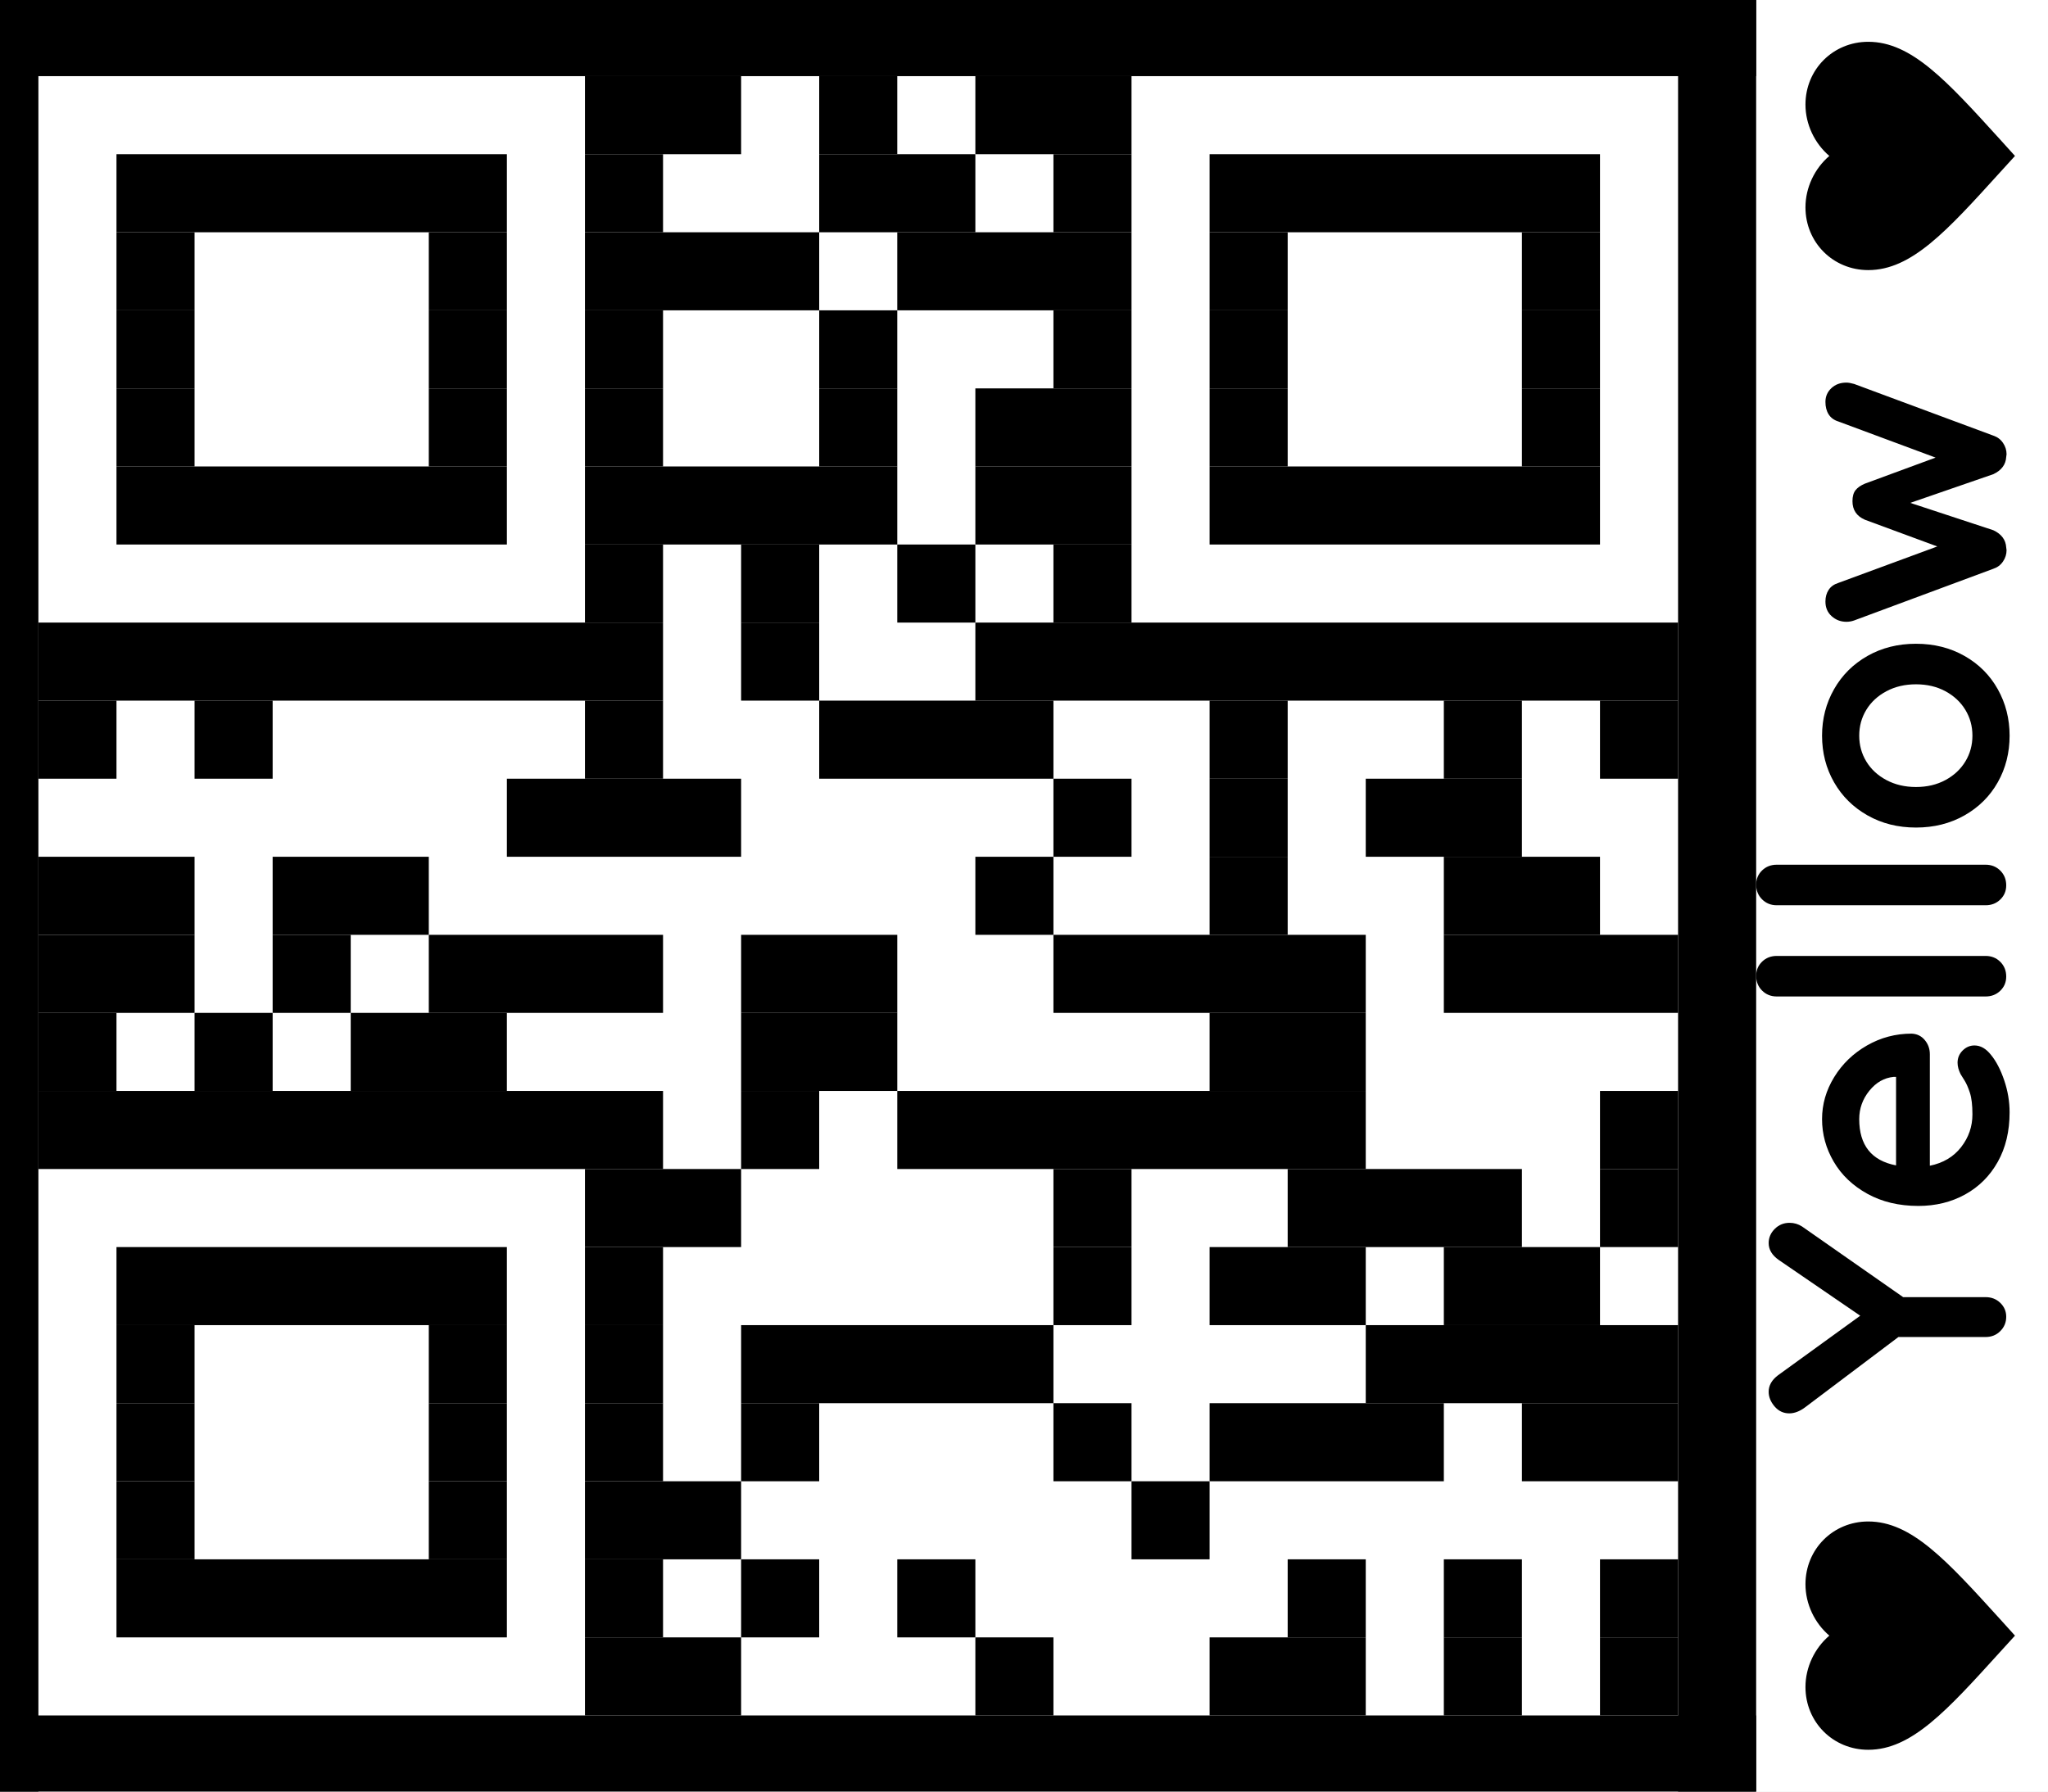
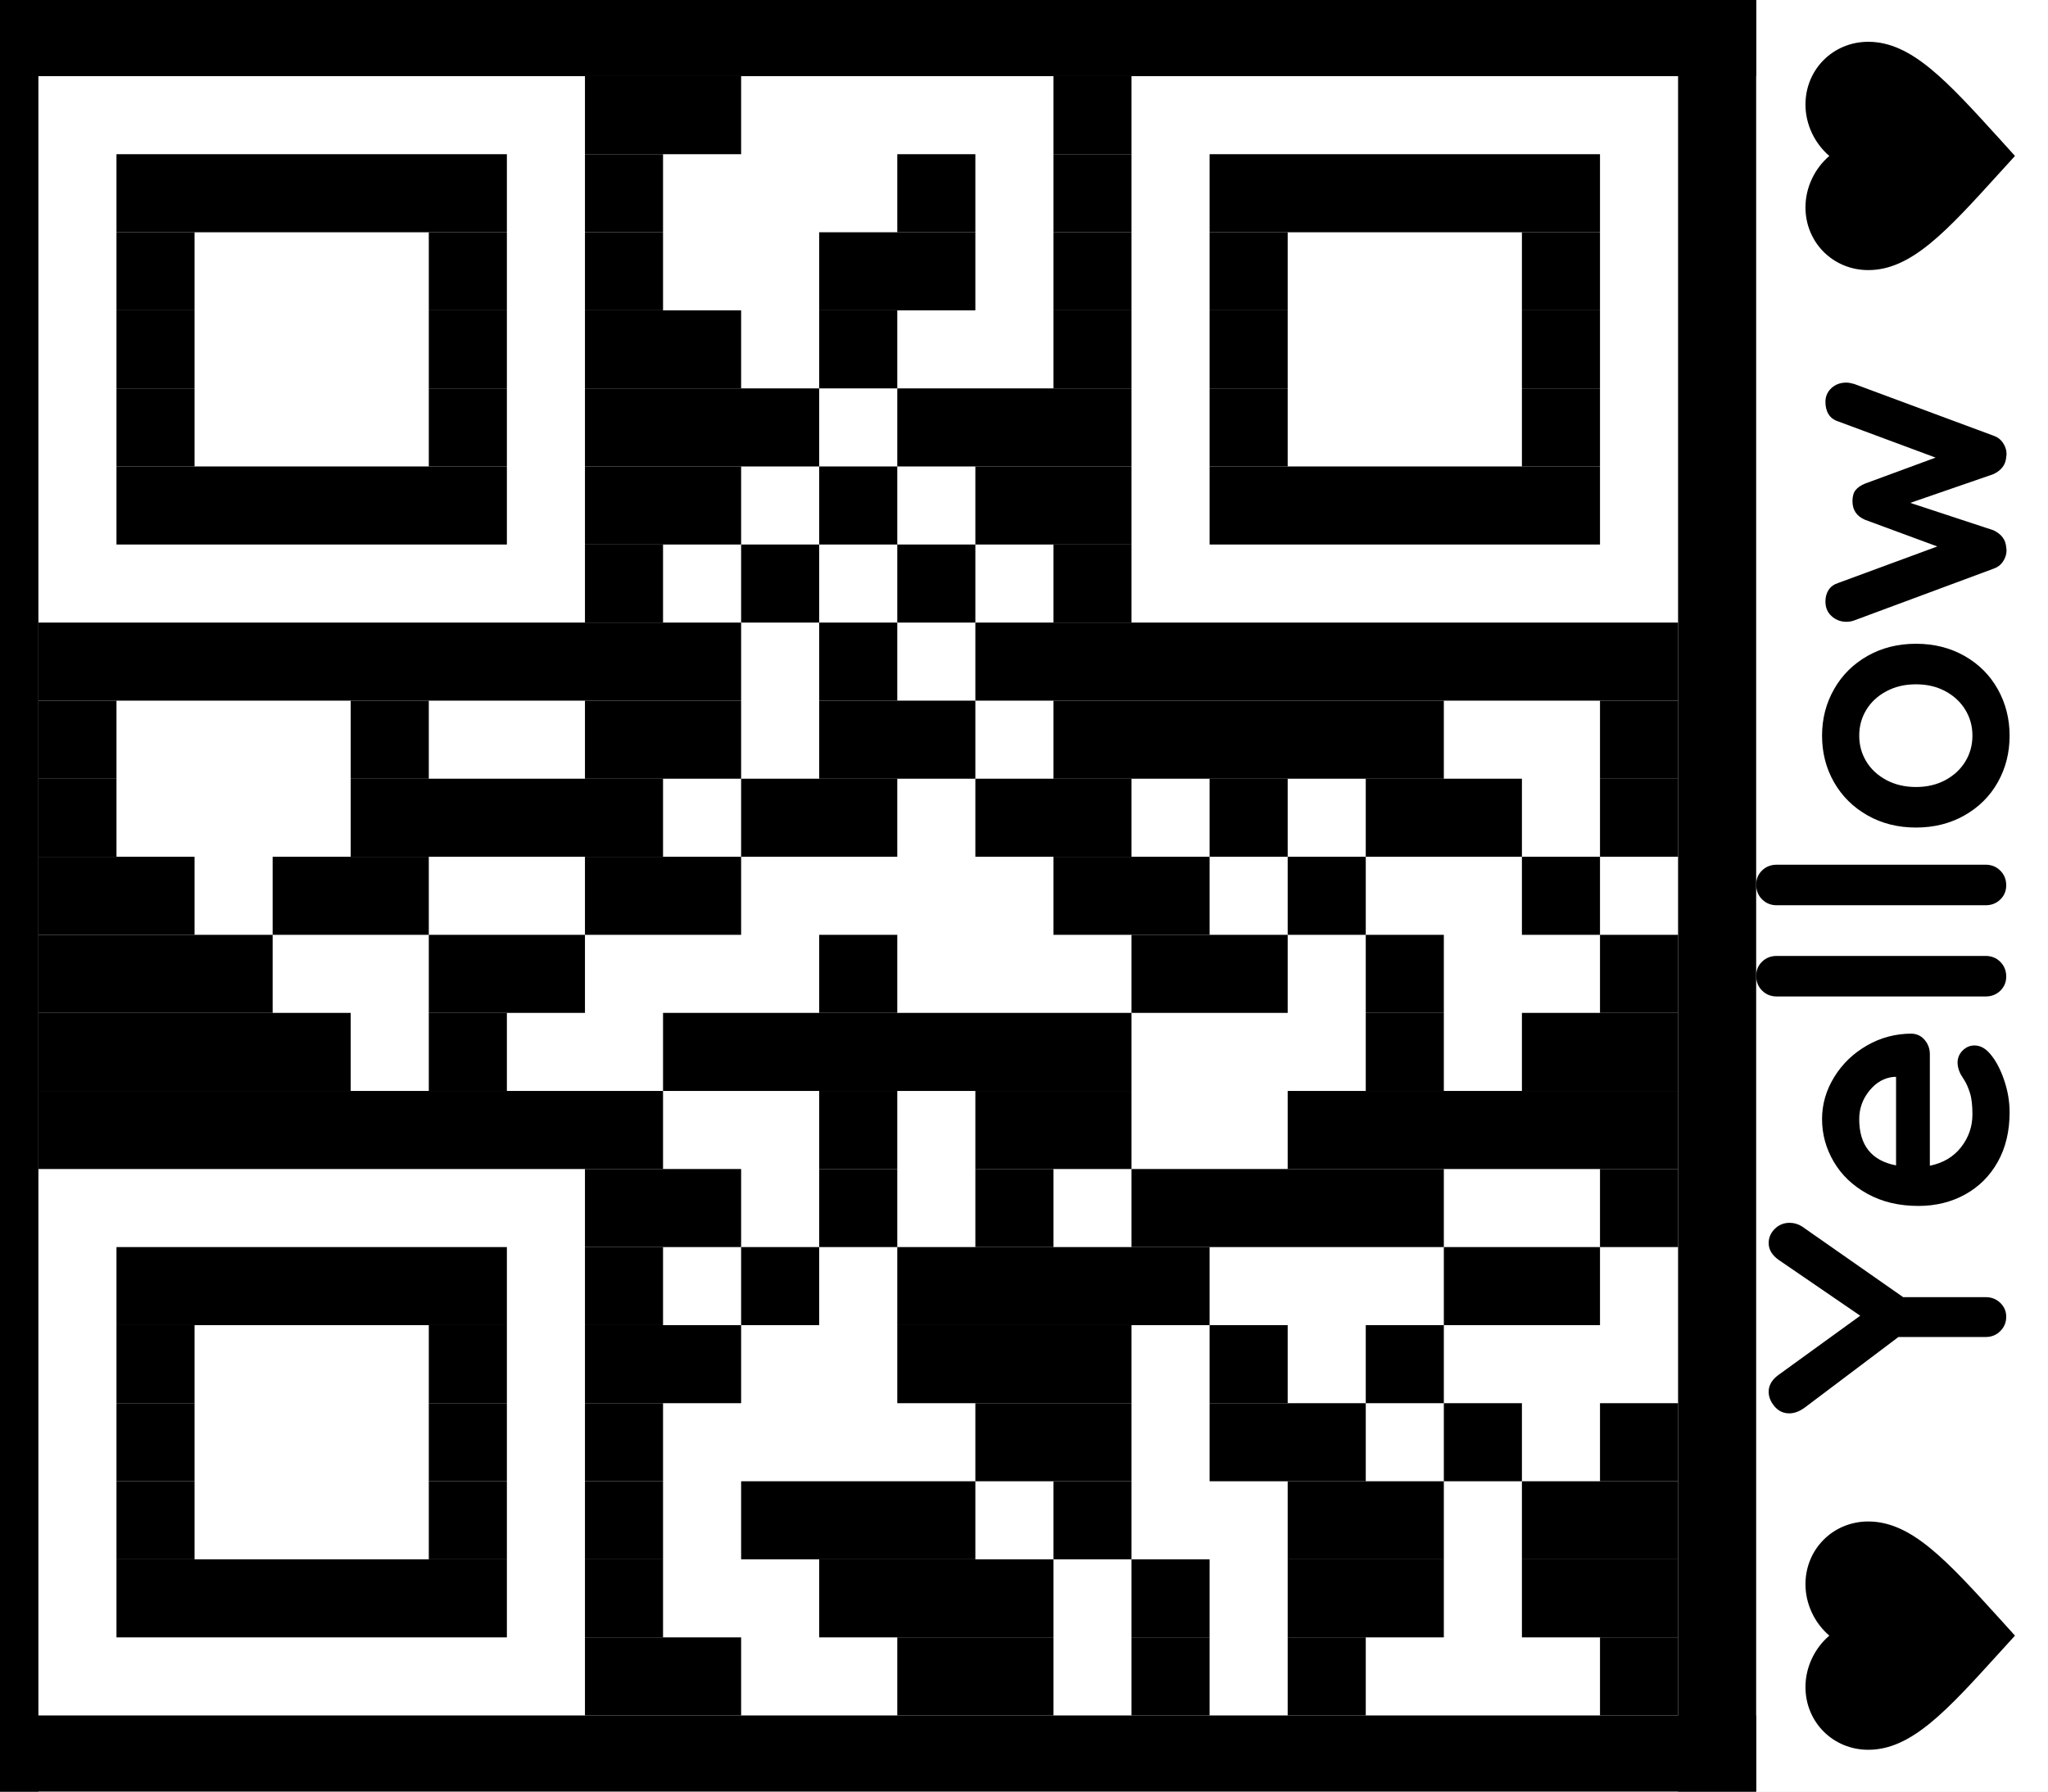
<svg xmlns="http://www.w3.org/2000/svg" width="16.0mm" height="14.0mm" viewBox="0 0 16.0 14.0">
  <rect width="16.0" height="14.0" fill="#fff" />
  <g id="qr" fill="#000">
    <rect x="0" y="0" width="13.72" height="0.595" />
    <rect x="0" y="13.405" width="13.72" height="0.595" />
    <rect x="0" y="0" width="0.3" height="14" />
    <rect x="13.11" y="0" width="0.61" height="14" />
    <rect x="4.57" y="0.595" width="1.22" height="0.61" />
-     <rect x="6.4" y="0.595" width="0.61" height="0.61" />
-     <rect x="7.62" y="0.595" width="1.22" height="0.61" />
+     <rect x="8.23" y="0.595" width="0.61" height="0.61" />
    <rect x="0.91" y="1.205" width="3.05" height="0.61" />
    <rect x="4.57" y="1.205" width="0.61" height="0.61" />
-     <rect x="6.4" y="1.205" width="1.22" height="0.61" />
+     <rect x="7.01" y="1.205" width="0.61" height="0.61" />
    <rect x="8.23" y="1.205" width="0.61" height="0.61" />
    <rect x="9.45" y="1.205" width="3.05" height="0.61" />
    <rect x="0.91" y="1.815" width="0.61" height="0.61" />
    <rect x="3.35" y="1.815" width="0.61" height="0.61" />
-     <rect x="4.57" y="1.815" width="1.83" height="0.61" />
-     <rect x="7.01" y="1.815" width="1.83" height="0.61" />
+     <rect x="4.57" y="1.815" width="0.61" height="0.61" />
+     <rect x="6.4" y="1.815" width="1.22" height="0.61" />
+     <rect x="8.23" y="1.815" width="0.61" height="0.61" />
    <rect x="9.45" y="1.815" width="0.61" height="0.61" />
    <rect x="11.89" y="1.815" width="0.61" height="0.61" />
    <rect x="0.91" y="2.425" width="0.61" height="0.61" />
    <rect x="3.35" y="2.425" width="0.61" height="0.61" />
-     <rect x="4.57" y="2.425" width="0.61" height="0.61" />
+     <rect x="4.57" y="2.425" width="1.22" height="0.61" />
    <rect x="6.4" y="2.425" width="0.61" height="0.61" />
    <rect x="8.23" y="2.425" width="0.61" height="0.61" />
    <rect x="9.45" y="2.425" width="0.61" height="0.61" />
    <rect x="11.89" y="2.425" width="0.61" height="0.61" />
    <rect x="0.91" y="3.035" width="0.61" height="0.61" />
    <rect x="3.35" y="3.035" width="0.61" height="0.61" />
-     <rect x="4.57" y="3.035" width="0.61" height="0.61" />
-     <rect x="6.4" y="3.035" width="0.61" height="0.61" />
-     <rect x="7.62" y="3.035" width="1.22" height="0.61" />
+     <rect x="4.57" y="3.035" width="1.83" height="0.61" />
+     <rect x="7.01" y="3.035" width="1.83" height="0.61" />
    <rect x="9.45" y="3.035" width="0.61" height="0.61" />
    <rect x="11.89" y="3.035" width="0.61" height="0.61" />
    <rect x="0.91" y="3.645" width="3.05" height="0.61" />
-     <rect x="4.57" y="3.645" width="2.44" height="0.61" />
+     <rect x="4.57" y="3.645" width="1.22" height="0.61" />
+     <rect x="6.4" y="3.645" width="0.61" height="0.61" />
    <rect x="7.62" y="3.645" width="1.22" height="0.61" />
    <rect x="9.45" y="3.645" width="3.05" height="0.61" />
    <rect x="4.57" y="4.255" width="0.61" height="0.61" />
    <rect x="5.79" y="4.255" width="0.61" height="0.61" />
    <rect x="7.01" y="4.255" width="0.61" height="0.61" />
    <rect x="8.23" y="4.255" width="0.61" height="0.61" />
-     <rect x="0.3" y="4.865" width="4.88" height="0.61" />
-     <rect x="5.79" y="4.865" width="0.61" height="0.61" />
+     <rect x="0.3" y="4.865" width="5.49" height="0.61" />
+     <rect x="6.4" y="4.865" width="0.61" height="0.61" />
    <rect x="7.62" y="4.865" width="5.49" height="0.61" />
    <rect x="0.3" y="5.475" width="0.61" height="0.61" />
-     <rect x="1.52" y="5.475" width="0.61" height="0.61" />
-     <rect x="4.57" y="5.475" width="0.61" height="0.61" />
-     <rect x="6.4" y="5.475" width="1.83" height="0.61" />
-     <rect x="9.45" y="5.475" width="0.61" height="0.61" />
-     <rect x="11.28" y="5.475" width="0.61" height="0.61" />
+     <rect x="2.74" y="5.475" width="0.61" height="0.61" />
+     <rect x="4.57" y="5.475" width="1.22" height="0.61" />
+     <rect x="6.4" y="5.475" width="1.22" height="0.61" />
+     <rect x="8.23" y="5.475" width="3.05" height="0.61" />
    <rect x="12.5" y="5.475" width="0.61" height="0.61" />
-     <rect x="3.96" y="6.085" width="1.83" height="0.61" />
-     <rect x="8.23" y="6.085" width="0.61" height="0.61" />
+     <rect x="0.3" y="6.085" width="0.61" height="0.61" />
+     <rect x="2.74" y="6.085" width="2.44" height="0.61" />
+     <rect x="5.79" y="6.085" width="1.22" height="0.61" />
+     <rect x="7.62" y="6.085" width="1.22" height="0.61" />
    <rect x="9.45" y="6.085" width="0.61" height="0.61" />
    <rect x="10.67" y="6.085" width="1.22" height="0.61" />
+     <rect x="12.5" y="6.085" width="0.61" height="0.61" />
    <rect x="0.3" y="6.695" width="1.22" height="0.61" />
    <rect x="2.13" y="6.695" width="1.22" height="0.61" />
-     <rect x="7.62" y="6.695" width="0.61" height="0.61" />
-     <rect x="9.45" y="6.695" width="0.61" height="0.61" />
-     <rect x="11.28" y="6.695" width="1.22" height="0.61" />
-     <rect x="0.3" y="7.305" width="1.22" height="0.61" />
-     <rect x="2.13" y="7.305" width="0.61" height="0.61" />
-     <rect x="3.35" y="7.305" width="1.83" height="0.61" />
-     <rect x="5.79" y="7.305" width="1.22" height="0.61" />
-     <rect x="8.23" y="7.305" width="2.44" height="0.61" />
-     <rect x="11.28" y="7.305" width="1.83" height="0.61" />
-     <rect x="0.3" y="7.915" width="0.61" height="0.61" />
-     <rect x="1.52" y="7.915" width="0.61" height="0.61" />
-     <rect x="2.74" y="7.915" width="1.22" height="0.61" />
-     <rect x="5.79" y="7.915" width="1.22" height="0.61" />
-     <rect x="9.45" y="7.915" width="1.22" height="0.61" />
+     <rect x="4.57" y="6.695" width="1.22" height="0.61" />
+     <rect x="8.23" y="6.695" width="1.22" height="0.61" />
+     <rect x="10.06" y="6.695" width="0.61" height="0.61" />
+     <rect x="11.89" y="6.695" width="0.61" height="0.61" />
+     <rect x="0.3" y="7.305" width="1.83" height="0.61" />
+     <rect x="3.35" y="7.305" width="1.22" height="0.61" />
+     <rect x="6.4" y="7.305" width="0.61" height="0.61" />
+     <rect x="8.84" y="7.305" width="1.22" height="0.61" />
+     <rect x="10.67" y="7.305" width="0.61" height="0.61" />
+     <rect x="12.5" y="7.305" width="0.61" height="0.61" />
+     <rect x="0.3" y="7.915" width="2.44" height="0.61" />
+     <rect x="3.35" y="7.915" width="0.61" height="0.61" />
+     <rect x="5.18" y="7.915" width="3.66" height="0.61" />
+     <rect x="10.67" y="7.915" width="0.61" height="0.61" />
+     <rect x="11.89" y="7.915" width="1.22" height="0.61" />
    <rect x="0.3" y="8.525" width="4.88" height="0.61" />
-     <rect x="5.79" y="8.525" width="0.61" height="0.61" />
-     <rect x="7.01" y="8.525" width="3.66" height="0.61" />
-     <rect x="12.5" y="8.525" width="0.61" height="0.61" />
+     <rect x="6.4" y="8.525" width="0.61" height="0.61" />
+     <rect x="7.62" y="8.525" width="1.22" height="0.61" />
+     <rect x="10.06" y="8.525" width="3.05" height="0.61" />
    <rect x="4.57" y="9.135" width="1.22" height="0.61" />
-     <rect x="8.23" y="9.135" width="0.61" height="0.61" />
-     <rect x="10.06" y="9.135" width="1.83" height="0.61" />
+     <rect x="6.4" y="9.135" width="0.61" height="0.61" />
+     <rect x="7.62" y="9.135" width="0.61" height="0.61" />
+     <rect x="8.84" y="9.135" width="2.44" height="0.61" />
    <rect x="12.5" y="9.135" width="0.61" height="0.61" />
    <rect x="0.91" y="9.745" width="3.05" height="0.61" />
    <rect x="4.57" y="9.745" width="0.61" height="0.61" />
-     <rect x="8.23" y="9.745" width="0.61" height="0.61" />
-     <rect x="9.45" y="9.745" width="1.22" height="0.61" />
+     <rect x="5.79" y="9.745" width="0.61" height="0.61" />
+     <rect x="7.01" y="9.745" width="2.44" height="0.61" />
    <rect x="11.28" y="9.745" width="1.22" height="0.61" />
    <rect x="0.91" y="10.355" width="0.61" height="0.61" />
    <rect x="3.35" y="10.355" width="0.61" height="0.61" />
-     <rect x="4.57" y="10.355" width="0.61" height="0.61" />
-     <rect x="5.79" y="10.355" width="2.44" height="0.61" />
-     <rect x="10.67" y="10.355" width="2.44" height="0.61" />
+     <rect x="4.57" y="10.355" width="1.22" height="0.61" />
+     <rect x="7.01" y="10.355" width="1.83" height="0.61" />
+     <rect x="9.45" y="10.355" width="0.61" height="0.61" />
+     <rect x="10.67" y="10.355" width="0.61" height="0.61" />
    <rect x="0.91" y="10.965" width="0.61" height="0.61" />
    <rect x="3.35" y="10.965" width="0.61" height="0.61" />
    <rect x="4.57" y="10.965" width="0.61" height="0.61" />
-     <rect x="5.79" y="10.965" width="0.61" height="0.61" />
-     <rect x="8.23" y="10.965" width="0.61" height="0.61" />
-     <rect x="9.45" y="10.965" width="1.83" height="0.61" />
-     <rect x="11.89" y="10.965" width="1.22" height="0.61" />
+     <rect x="7.62" y="10.965" width="1.22" height="0.61" />
+     <rect x="9.45" y="10.965" width="1.22" height="0.61" />
+     <rect x="11.28" y="10.965" width="0.61" height="0.61" />
+     <rect x="12.5" y="10.965" width="0.61" height="0.61" />
    <rect x="0.91" y="11.575" width="0.61" height="0.61" />
    <rect x="3.35" y="11.575" width="0.61" height="0.61" />
-     <rect x="4.57" y="11.575" width="1.22" height="0.61" />
-     <rect x="8.84" y="11.575" width="0.61" height="0.61" />
+     <rect x="4.57" y="11.575" width="0.61" height="0.61" />
+     <rect x="5.79" y="11.575" width="1.83" height="0.61" />
+     <rect x="8.23" y="11.575" width="0.61" height="0.61" />
+     <rect x="10.06" y="11.575" width="1.22" height="0.61" />
+     <rect x="11.89" y="11.575" width="1.22" height="0.61" />
    <rect x="0.91" y="12.185" width="3.05" height="0.61" />
    <rect x="4.57" y="12.185" width="0.61" height="0.61" />
-     <rect x="5.79" y="12.185" width="0.61" height="0.61" />
-     <rect x="7.01" y="12.185" width="0.61" height="0.61" />
-     <rect x="10.06" y="12.185" width="0.61" height="0.61" />
-     <rect x="11.28" y="12.185" width="0.61" height="0.61" />
-     <rect x="12.5" y="12.185" width="0.61" height="0.61" />
+     <rect x="6.4" y="12.185" width="1.83" height="0.61" />
+     <rect x="8.84" y="12.185" width="0.61" height="0.61" />
+     <rect x="10.06" y="12.185" width="1.22" height="0.61" />
+     <rect x="11.89" y="12.185" width="1.22" height="0.61" />
    <rect x="4.57" y="12.795" width="1.22" height="0.61" />
-     <rect x="7.62" y="12.795" width="0.61" height="0.61" />
-     <rect x="9.45" y="12.795" width="1.22" height="0.61" />
-     <rect x="11.28" y="12.795" width="0.61" height="0.61" />
+     <rect x="7.01" y="12.795" width="1.22" height="0.61" />
+     <rect x="8.84" y="12.795" width="0.61" height="0.61" />
+     <rect x="10.06" y="12.795" width="0.61" height="0.61" />
    <rect x="12.5" y="12.795" width="0.61" height="0.61" />
  </g>
  <g id="name" fill="#000" transform="translate(15.6736 13.6733) rotate(-90)">
    <path transform="translate(-0.1784 -1.836) scale(0.0892)" d="M12 21.35l-1.45-1.32C5.4 15.36 2 12.28 2 8.5 2 5.42 4.42 3 7.5 3c1.74 0 3.41.81 4.5 2.09C13.09 3.81 14.76 3 16.5 3 19.58 3 22 5.42 22 8.5c0 3.78-3.4 6.86-8.55 11.54L12 21.35z" />
    <path transform="translate(11.3843 -1.836) scale(0.0892)" d="M12 21.35l-1.45-1.32C5.4 15.36 2 12.28 2 8.5 2 5.42 4.42 3 7.5 3c1.74 0 3.41.81 4.5 2.09C13.09 3.81 14.76 3 16.5 3 19.58 3 22 5.42 22 8.5c0 3.78-3.4 6.86-8.55 11.54L12 21.35z" />
    <path transform="translate(2.584 0) scale(0.00264 -0.00264)" d="M570 604 361 305V61Q361 35 344.0 17.5Q327 0 303 0Q278 0 260.5 17.5Q243 35 243 61V319L35 595Q17 619 17 642Q17 668 37.5 685.5Q58 703 81 703Q109 703 130 675L306 432L471 673Q492 703 521 703Q545 703 563.0 685.0Q581 667 581 641Q581 621 570 604Z" />
    <path transform="translate(4.1574 0) scale(0.00264 -0.00264)" d="M484 226H154Q166 167 209.0 133.5Q252 100 306 100Q347 100 370.0 107.5Q393 115 406.5 123.5Q420 132 425 135Q443 144 459 144Q480 144 495.0 129.0Q510 114 510 94Q510 67 482 45Q454 22 407.0 6.0Q360 -10 312 -10Q228 -10 165.5 25.0Q103 60 69.0 121.5Q35 183 35 260Q35 346 71.0 411.0Q107 476 166.0 510.5Q225 545 292 545Q358 545 416.5 509.0Q475 473 510.0 412.0Q545 351 545 280Q544 256 526.0 241.0Q508 226 484 226ZM155 326H417V333Q413 375 376.0 405.0Q339 435 292 435Q176 435 155 326Z" />
    <path transform="translate(5.6886 0) scale(0.00264 -0.00264)" d="M134 0Q109 0 92.0 17.5Q75 35 75 61V679Q75 705 92.5 722.5Q110 740 136 740Q161 740 178.0 722.5Q195 705 195 679V61Q195 35 177.5 17.5Q160 0 134 0Z" />
    <path transform="translate(6.4014 0) scale(0.00264 -0.00264)" d="M134 0Q109 0 92.0 17.5Q75 35 75 61V679Q75 705 92.5 722.5Q110 740 136 740Q161 740 178.0 722.5Q195 705 195 679V61Q195 35 177.5 17.5Q160 0 134 0Z" />
    <path transform="translate(7.1142 0) scale(0.00264 -0.00264)" d="M307 -10Q231 -10 169.0 25.0Q107 60 71.0 123.5Q35 187 35 267Q35 347 71.0 410.5Q107 474 169.0 509.5Q231 545 307 545Q382 545 444.5 509.5Q507 474 543.0 410.5Q579 347 579 267Q579 187 543.0 123.5Q507 60 444.5 25.0Q382 -10 307 -10ZM307 435Q265 435 230.5 414.0Q196 393 175.5 354.5Q155 316 155 267Q155 218 175.5 180.0Q196 142 230.5 121.0Q265 100 307 100Q349 100 383.5 121.0Q418 142 438.5 180.0Q459 218 459 267Q459 316 438.5 354.5Q418 393 383.5 414.0Q349 435 307 435Z" />
    <path transform="translate(8.7352 0) scale(0.00264 -0.00264)" d="M738 473Q738 464 734 450L581 38Q575 20 559.5 9.5Q544 -1 526 -1L518 0Q484 2 467 38L382 284L301 38Q284 2 250 0L242 -1Q224 -1 208.5 9.5Q193 20 187 38L34 450Q30 461 30 473Q30 498 46.5 516.5Q63 535 90 535Q110 535 124.5 525.5Q139 516 145 497L253 204L332 418Q348 455 387 455Q408 455 419.5 446.0Q431 437 439 418L516 209L623 497Q629 516 644.0 525.5Q659 535 681 535Q705 535 721.5 517.5Q738 500 738 473Z" />
  </g>
</svg>
